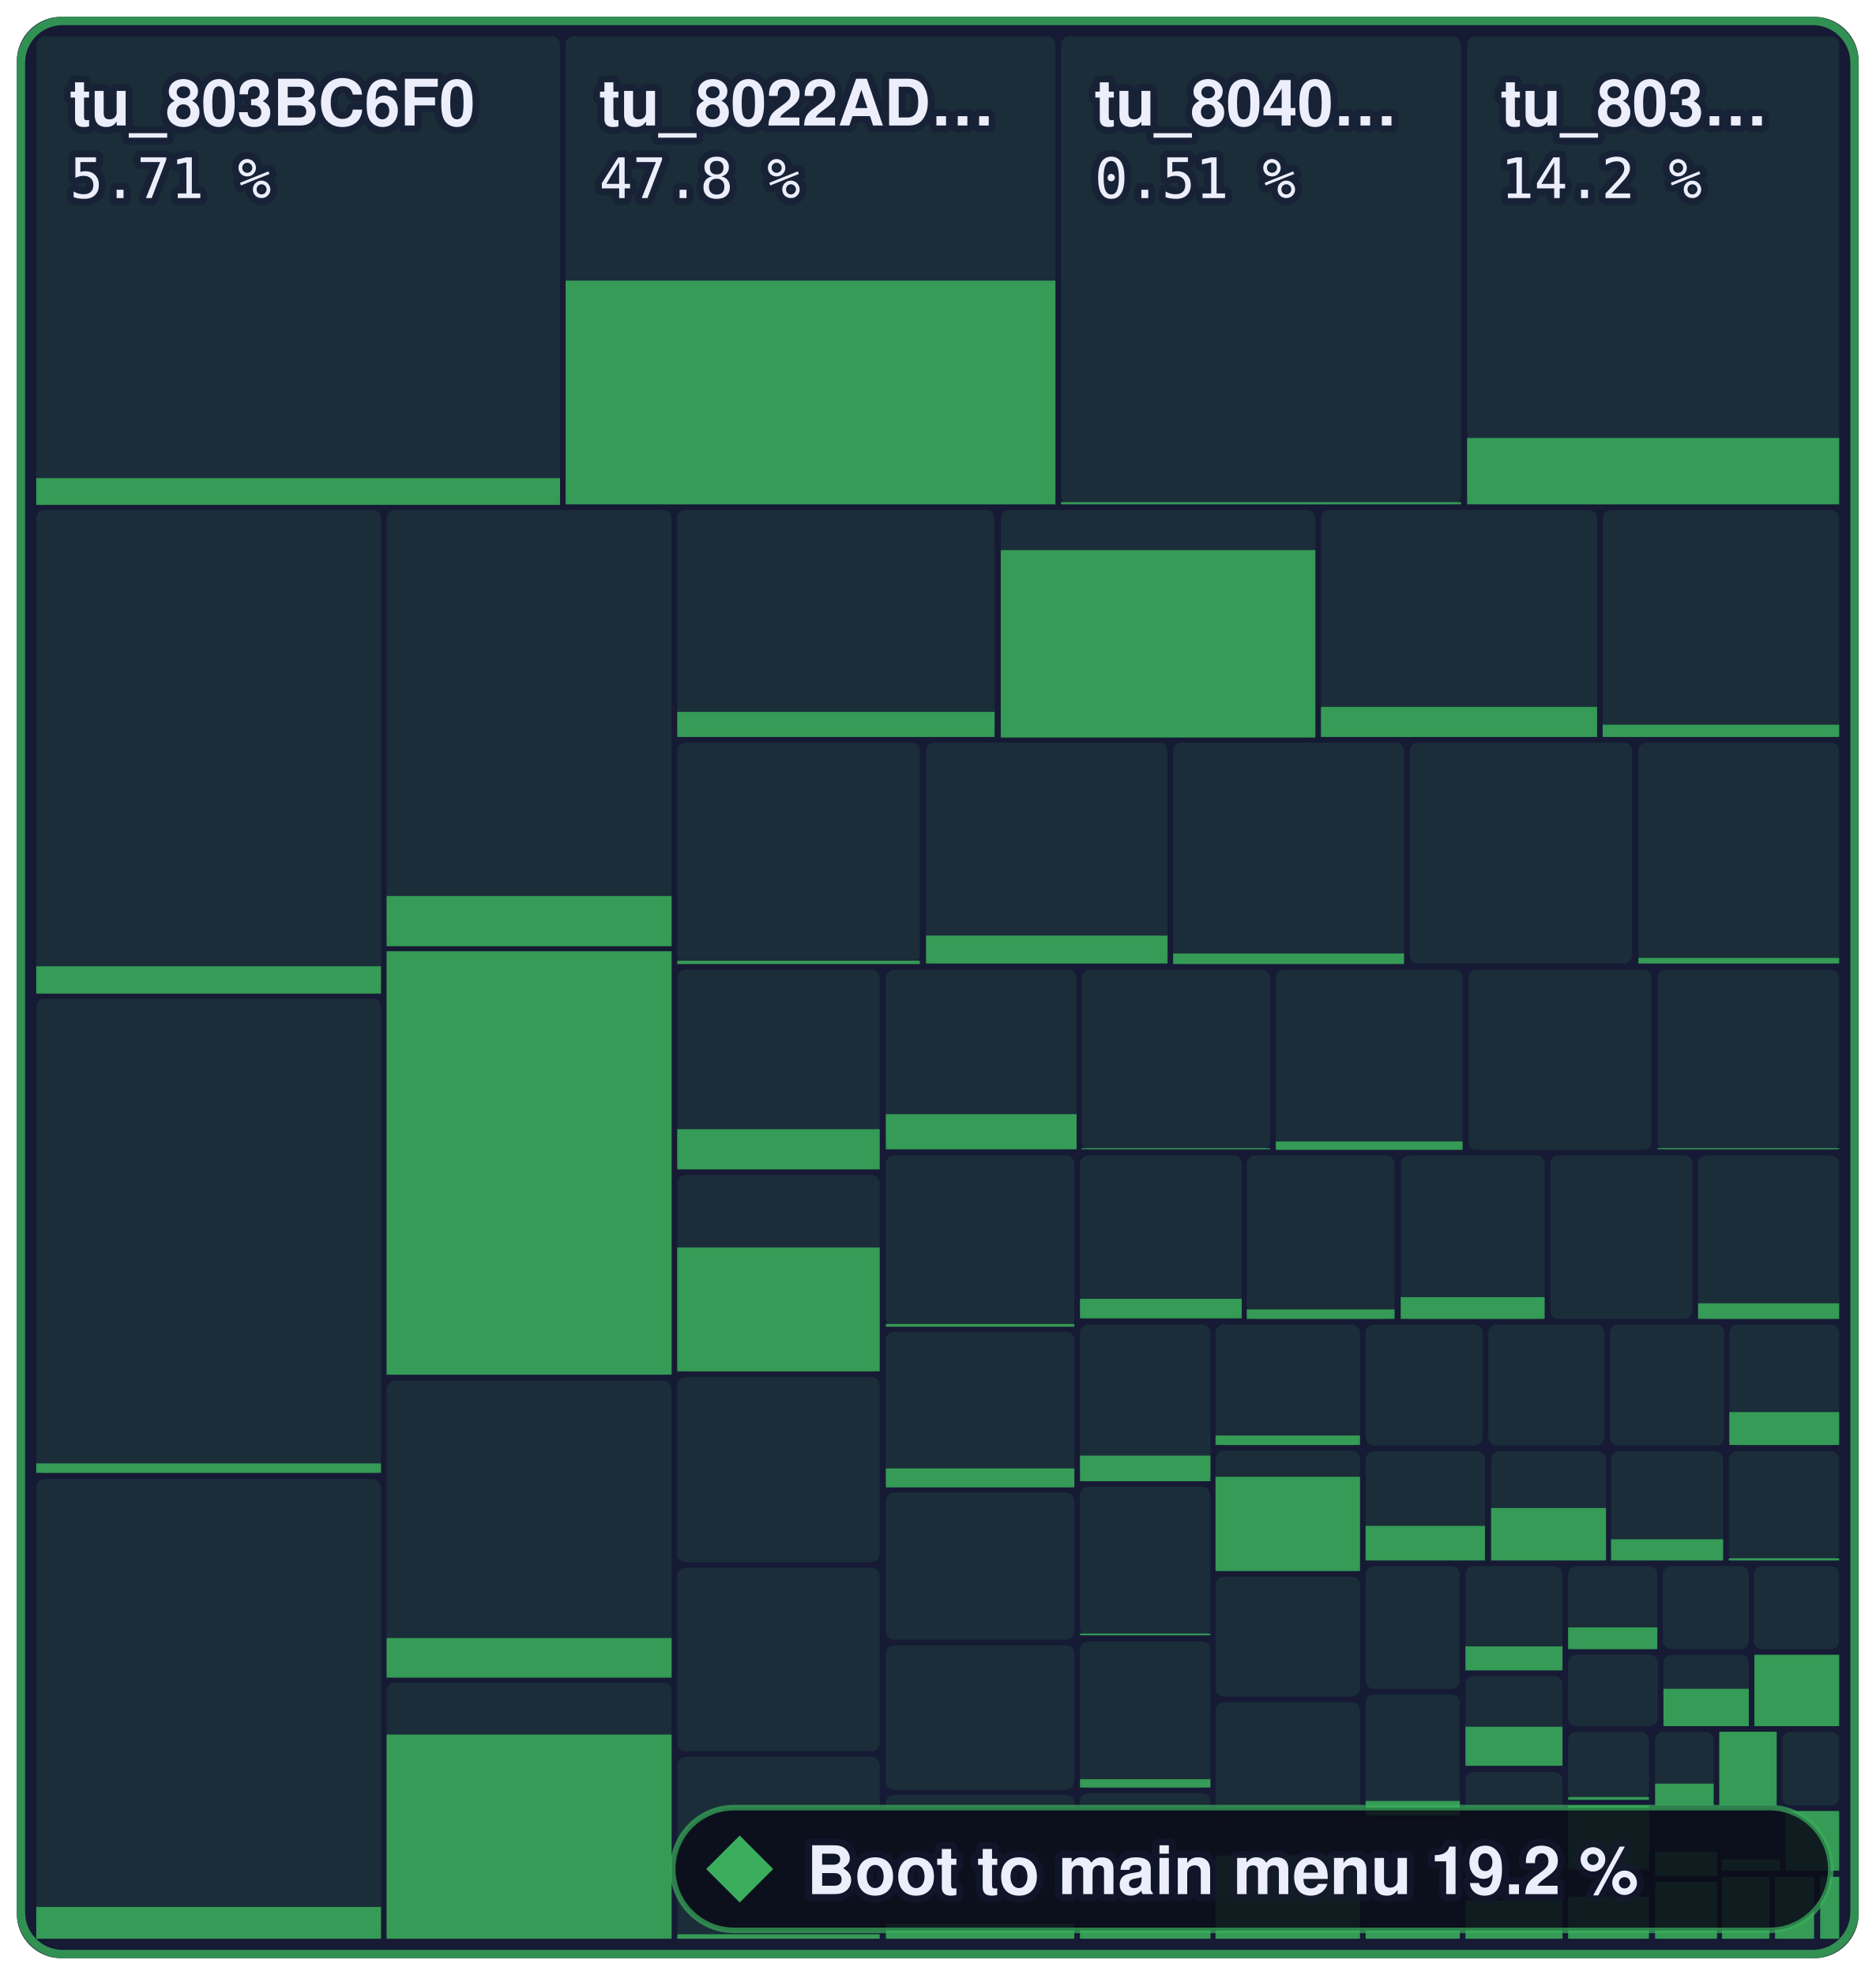
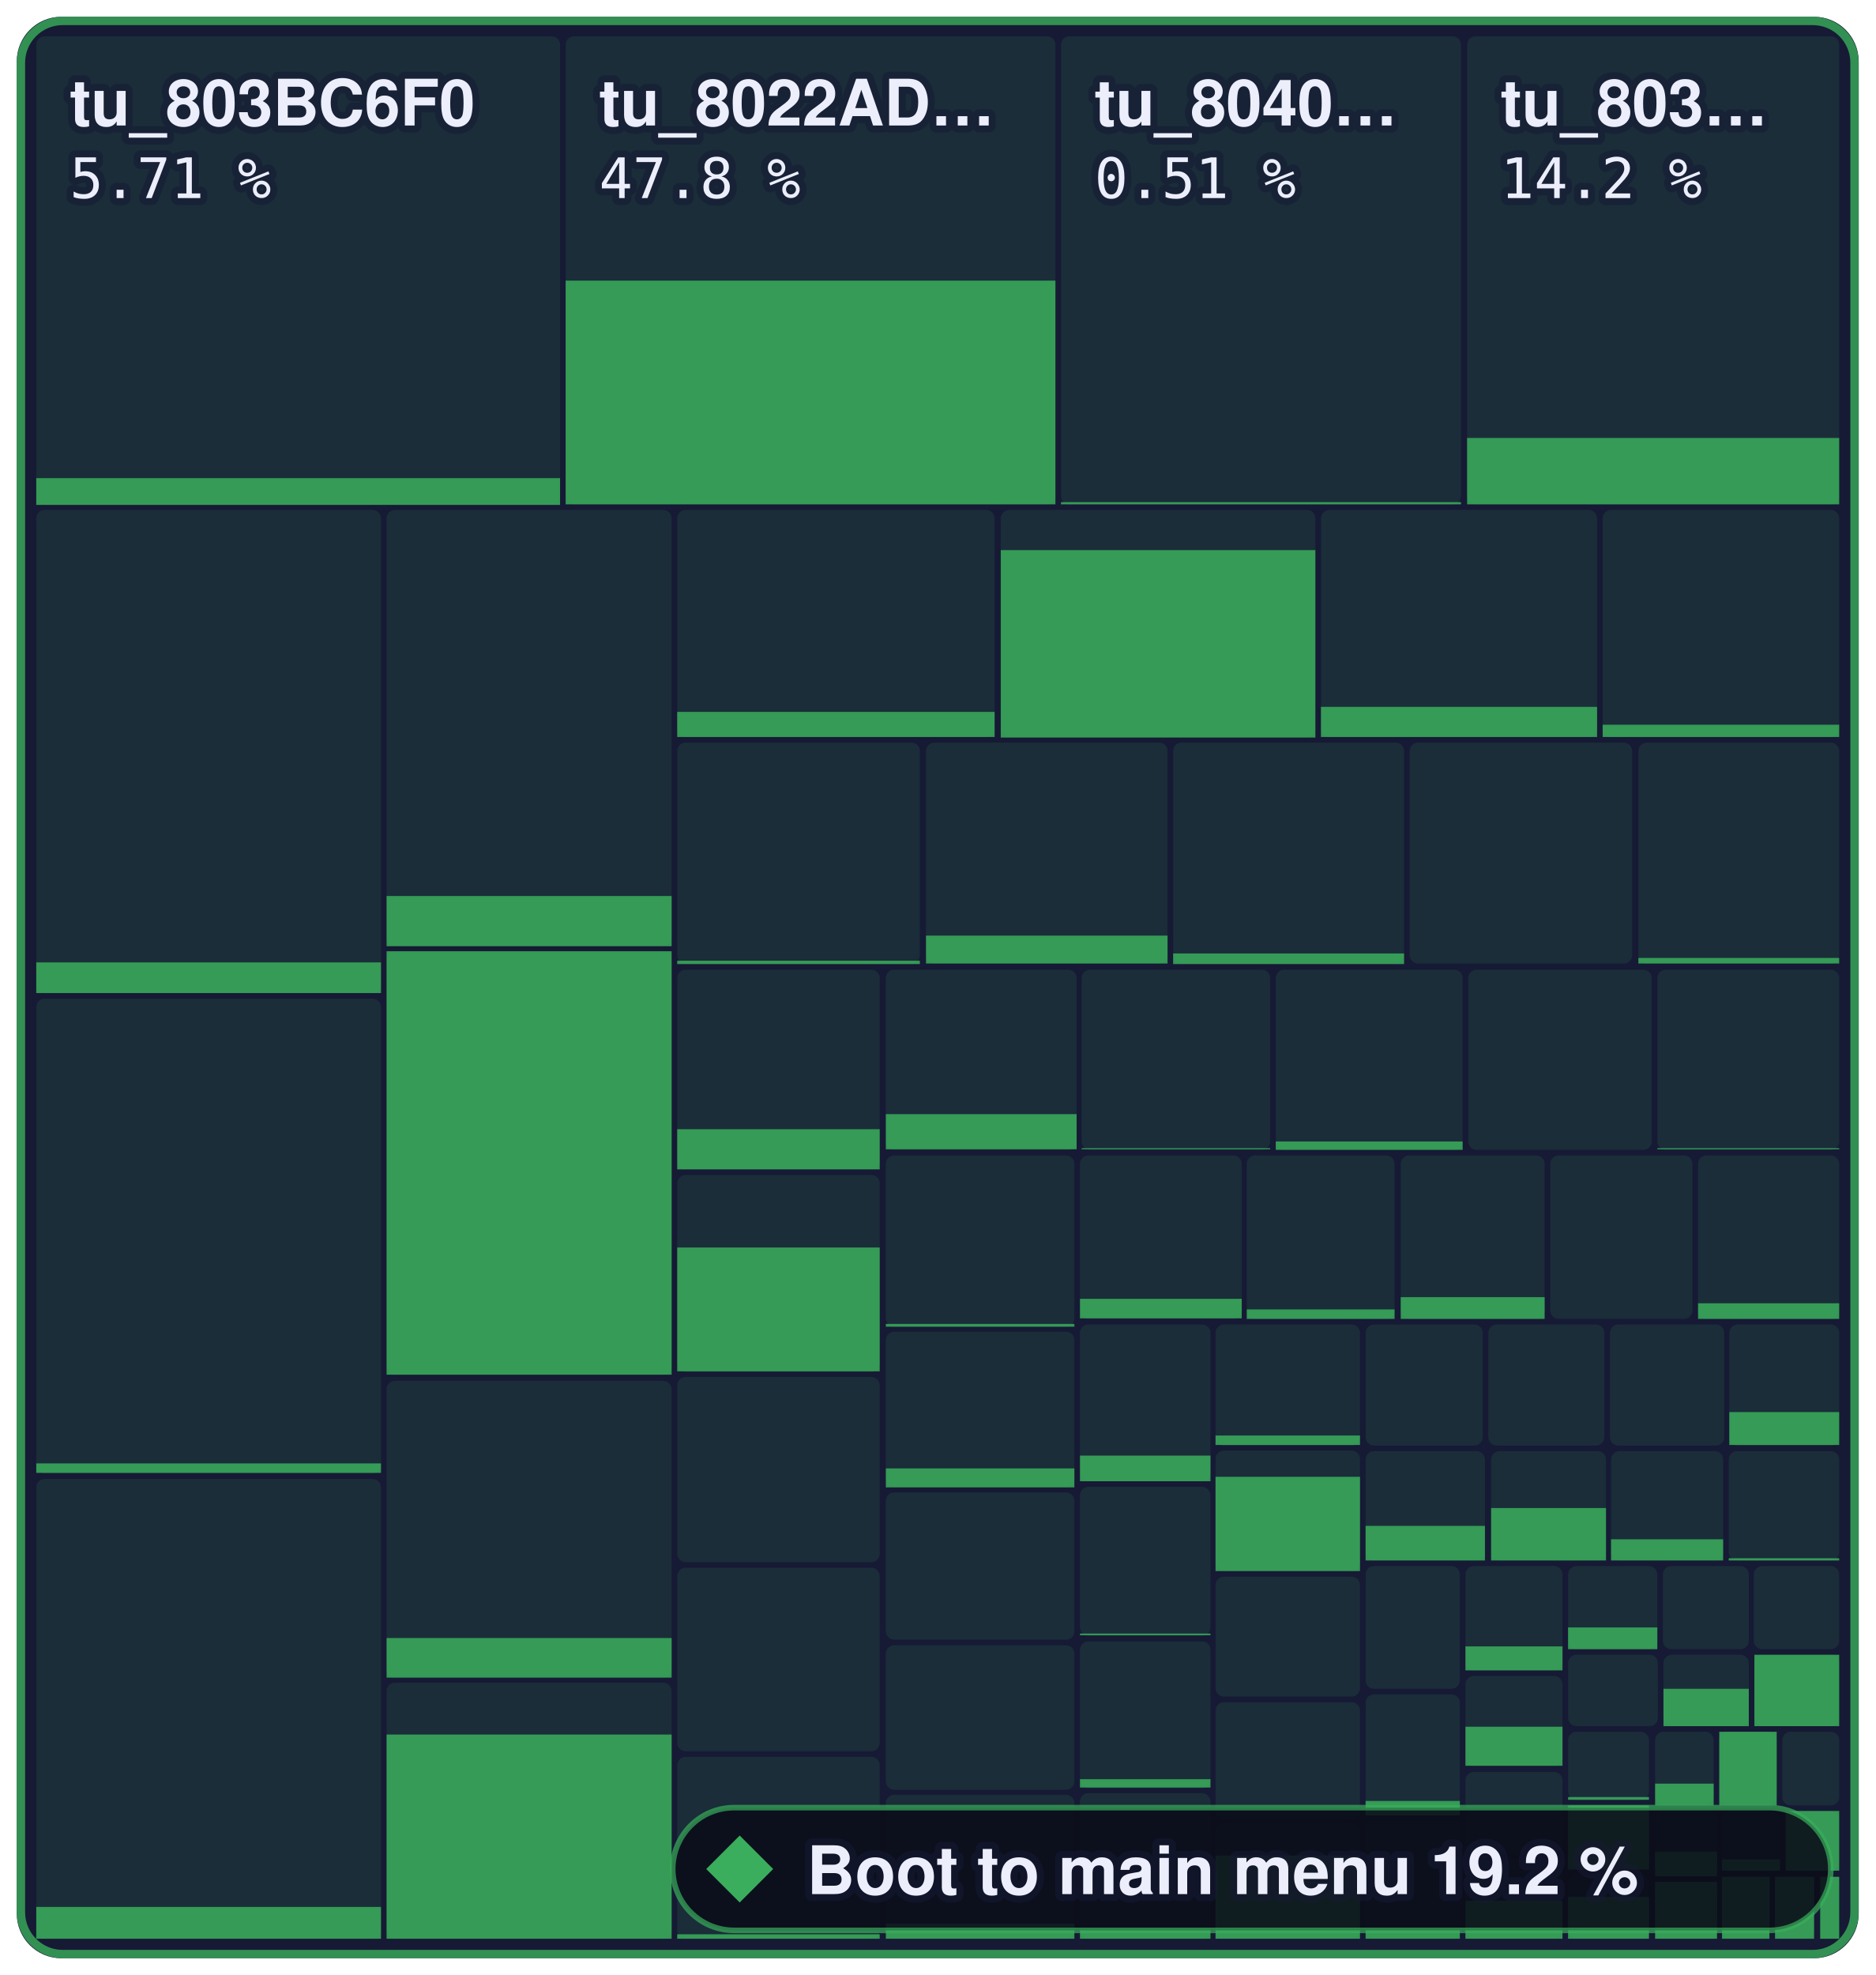
- <svg xmlns="http://www.w3.org/2000/svg" width="336.2" height="354" viewBox="0 0 336.2 354" role="img" aria-label="Boot to main menu: 19.2 % of 1,258,252 bytes of code matched, 1,423 of 2,394 functions">
+ <svg xmlns="http://www.w3.org/2000/svg" width="336.2" height="354" viewBox="0 0 336.2 354" role="img" aria-label="Boot to main menu: 19.2 % of 1,258,252 bytes of code matched, 1,424 of 2,394 functions">
  <style>text { font-family: -apple-system, BlinkMacSystemFont, 'Segoe UI', Helvetica, Arial, sans-serif; } .mono { font-family: ui-monospace, SFMono-Regular, 'SF Mono', Menlo, Consolas, monospace; } text { paint-order: stroke; stroke: #161a34; stroke-opacity: 0.55; stroke-width: 2.5px; stroke-linejoin: round; } .rise { transform-box: fill-box; transform-origin: 50% 100%; animation: rise 1.6s cubic-bezier(.2,.8,.2,1) .2s both; } @keyframes rise { from { transform: scaleY(0); } } @media (prefers-reduced-motion: reduce) { * { animation: none !important; } }</style>
  <rect x="3" y="3" width="330.2" height="348" rx="8" fill="#161a34" />
  <rect x="6.5" y="6.5" width="93.9" height="83.9" rx="1.5" fill="#3aae5c" fill-opacity="0.13" />
  <rect class="rise" x="6.5" y="85.7" width="93.9" height="4.8" fill="#3aae5c" fill-opacity="0.85" />
  <rect x="101.4" y="6.5" width="87.8" height="83.9" rx="1.5" fill="#3aae5c" fill-opacity="0.13" />
  <rect class="rise" x="101.4" y="50.3" width="87.8" height="40.1" fill="#3aae5c" fill-opacity="0.85" />
  <rect x="190.2" y="6.5" width="71.7" height="83.9" rx="1.5" fill="#3aae5c" fill-opacity="0.13" />
  <rect class="rise" x="190.2" y="90.0" width="71.7" height="0.4" fill="#3aae5c" fill-opacity="0.85" />
  <rect x="263.0" y="6.5" width="66.7" height="83.9" rx="1.5" fill="#3aae5c" fill-opacity="0.13" />
  <rect class="rise" x="263.0" y="78.5" width="66.7" height="11.9" fill="#3aae5c" fill-opacity="0.85" />
  <rect x="6.5" y="91.4" width="61.8" height="86.6" rx="1.5" fill="#3aae5c" fill-opacity="0.13" />
-   <rect class="rise" x="6.5" y="173.2" width="61.8" height="4.9" fill="#3aae5c" fill-opacity="0.85" />
+   <rect class="rise" x="6.5" y="172.5" width="61.8" height="5.5" fill="#3aae5c" fill-opacity="0.85" />
  <rect x="6.5" y="179.0" width="61.8" height="85.1" rx="1.5" fill="#3aae5c" fill-opacity="0.13" />
  <rect class="rise" x="6.5" y="262.3" width="61.8" height="1.7" fill="#3aae5c" fill-opacity="0.85" />
  <rect x="6.5" y="265.1" width="61.8" height="82.4" rx="1.5" fill="#3aae5c" fill-opacity="0.13" />
  <rect class="rise" x="6.5" y="341.8" width="61.8" height="5.7" fill="#3aae5c" fill-opacity="0.85" />
  <rect x="69.3" y="91.4" width="51.1" height="78.1" rx="1.5" fill="#3aae5c" fill-opacity="0.13" />
  <rect class="rise" x="69.3" y="160.6" width="51.1" height="9.0" fill="#3aae5c" fill-opacity="0.85" />
  <rect x="69.3" y="170.5" width="51.1" height="75.9" rx="1.5" fill="#3aae5c" fill-opacity="0.13" />
  <rect class="rise" x="69.3" y="170.5" width="51.1" height="75.9" fill="#3aae5c" fill-opacity="0.85" />
  <rect x="69.3" y="247.5" width="51.1" height="53.2" rx="1.5" fill="#3aae5c" fill-opacity="0.13" />
  <rect class="rise" x="69.3" y="293.6" width="51.1" height="7.1" fill="#3aae5c" fill-opacity="0.85" />
  <rect x="69.3" y="301.6" width="51.1" height="45.9" rx="1.5" fill="#3aae5c" fill-opacity="0.13" />
  <rect class="rise" x="69.3" y="310.9" width="51.1" height="36.6" fill="#3aae5c" fill-opacity="0.85" />
  <rect x="121.4" y="91.4" width="56.9" height="40.7" rx="1.5" fill="#3aae5c" fill-opacity="0.13" />
  <rect class="rise" x="121.4" y="127.6" width="56.9" height="4.5" fill="#3aae5c" fill-opacity="0.85" />
  <rect x="179.4" y="91.4" width="56.4" height="40.7" rx="1.5" fill="#3aae5c" fill-opacity="0.13" />
  <rect class="rise" x="179.4" y="98.6" width="56.4" height="33.6" fill="#3aae5c" fill-opacity="0.85" />
  <rect x="236.8" y="91.4" width="49.5" height="40.7" rx="1.5" fill="#3aae5c" fill-opacity="0.13" />
  <rect class="rise" x="236.8" y="126.7" width="49.5" height="5.4" fill="#3aae5c" fill-opacity="0.85" />
  <rect x="287.3" y="91.4" width="42.4" height="40.7" rx="1.5" fill="#3aae5c" fill-opacity="0.13" />
  <rect class="rise" x="287.3" y="129.9" width="42.4" height="2.2" fill="#3aae5c" fill-opacity="0.85" />
  <rect x="121.4" y="133.1" width="43.5" height="39.6" rx="1.5" fill="#3aae5c" fill-opacity="0.13" />
  <rect class="rise" x="121.4" y="172.2" width="43.5" height="0.6" fill="#3aae5c" fill-opacity="0.85" />
  <rect x="166.0" y="133.1" width="43.3" height="39.6" rx="1.5" fill="#3aae5c" fill-opacity="0.13" />
  <rect class="rise" x="166.0" y="167.7" width="43.3" height="5.0" fill="#3aae5c" fill-opacity="0.85" />
  <rect x="210.3" y="133.1" width="41.4" height="39.6" rx="1.5" fill="#3aae5c" fill-opacity="0.13" />
  <rect class="rise" x="210.3" y="170.9" width="41.4" height="1.9" fill="#3aae5c" fill-opacity="0.85" />
  <rect x="252.7" y="133.1" width="39.9" height="39.6" rx="1.5" fill="#3aae5c" fill-opacity="0.13" />
  <rect x="293.7" y="133.1" width="36.0" height="39.6" rx="1.5" fill="#3aae5c" fill-opacity="0.13" />
  <rect class="rise" x="293.7" y="171.7" width="36.0" height="1.0" fill="#3aae5c" fill-opacity="0.85" />
  <rect x="121.4" y="173.8" width="36.3" height="35.8" rx="1.5" fill="#3aae5c" fill-opacity="0.13" />
  <rect class="rise" x="121.4" y="202.4" width="36.3" height="7.2" fill="#3aae5c" fill-opacity="0.85" />
  <rect x="121.4" y="210.6" width="36.3" height="35.3" rx="1.5" fill="#3aae5c" fill-opacity="0.13" />
  <rect class="rise" x="121.4" y="223.6" width="36.3" height="22.2" fill="#3aae5c" fill-opacity="0.85" />
  <rect x="121.4" y="246.8" width="36.3" height="33.2" rx="1.5" fill="#3aae5c" fill-opacity="0.13" />
  <rect x="121.4" y="281.0" width="36.3" height="32.9" rx="1.5" fill="#3aae5c" fill-opacity="0.13" />
  <rect x="121.4" y="314.9" width="36.3" height="32.6" rx="1.5" fill="#3aae5c" fill-opacity="0.13" />
  <rect class="rise" x="121.4" y="346.7" width="36.3" height="0.8" fill="#3aae5c" fill-opacity="0.85" />
  <rect x="158.8" y="173.8" width="34.2" height="32.3" rx="1.5" fill="#3aae5c" fill-opacity="0.13" />
  <rect class="rise" x="158.8" y="199.7" width="34.2" height="6.3" fill="#3aae5c" fill-opacity="0.85" />
  <rect x="193.9" y="173.8" width="33.8" height="32.3" rx="1.5" fill="#3aae5c" fill-opacity="0.13" />
  <rect class="rise" x="193.9" y="205.8" width="33.8" height="0.2" fill="#3aae5c" fill-opacity="0.85" />
  <rect x="228.7" y="173.8" width="33.5" height="32.3" rx="1.5" fill="#3aae5c" fill-opacity="0.13" />
  <rect class="rise" x="228.7" y="204.6" width="33.5" height="1.5" fill="#3aae5c" fill-opacity="0.85" />
  <rect x="263.2" y="173.8" width="32.9" height="32.3" rx="1.5" fill="#3aae5c" fill-opacity="0.13" />
  <rect x="297.1" y="173.8" width="32.6" height="32.3" rx="1.5" fill="#3aae5c" fill-opacity="0.13" />
  <rect class="rise" x="297.1" y="205.8" width="32.6" height="0.2" fill="#3aae5c" fill-opacity="0.85" />
  <rect x="158.8" y="207.1" width="33.8" height="30.7" rx="1.5" fill="#3aae5c" fill-opacity="0.13" />
  <rect class="rise" x="158.8" y="237.3" width="33.8" height="0.5" fill="#3aae5c" fill-opacity="0.85" />
  <rect x="158.8" y="238.7" width="33.8" height="27.8" rx="1.5" fill="#3aae5c" fill-opacity="0.13" />
  <rect class="rise" x="158.8" y="263.2" width="33.8" height="3.4" fill="#3aae5c" fill-opacity="0.85" />
  <rect x="158.8" y="267.5" width="33.8" height="26.4" rx="1.5" fill="#3aae5c" fill-opacity="0.13" />
  <rect x="158.8" y="294.9" width="33.8" height="25.9" rx="1.5" fill="#3aae5c" fill-opacity="0.13" />
  <rect x="158.8" y="321.7" width="33.8" height="25.8" rx="1.5" fill="#3aae5c" fill-opacity="0.13" />
  <rect class="rise" x="158.8" y="344.8" width="33.8" height="2.7" fill="#3aae5c" fill-opacity="0.85" />
  <rect x="193.6" y="207.1" width="29.0" height="29.3" rx="1.5" fill="#3aae5c" fill-opacity="0.13" />
  <rect class="rise" x="193.6" y="232.8" width="29.0" height="3.5" fill="#3aae5c" fill-opacity="0.85" />
  <rect x="223.5" y="207.1" width="26.5" height="29.3" rx="1.5" fill="#3aae5c" fill-opacity="0.13" />
  <rect class="rise" x="223.5" y="234.7" width="26.5" height="1.7" fill="#3aae5c" fill-opacity="0.85" />
  <rect x="251.1" y="207.1" width="25.8" height="29.3" rx="1.5" fill="#3aae5c" fill-opacity="0.13" />
  <rect class="rise" x="251.1" y="232.5" width="25.8" height="3.9" fill="#3aae5c" fill-opacity="0.85" />
  <rect x="277.9" y="207.1" width="25.5" height="29.3" rx="1.5" fill="#3aae5c" fill-opacity="0.13" />
  <rect x="304.4" y="207.1" width="25.3" height="29.3" rx="1.5" fill="#3aae5c" fill-opacity="0.13" />
  <rect class="rise" x="304.4" y="233.6" width="25.3" height="2.8" fill="#3aae5c" fill-opacity="0.85" />
  <rect x="193.6" y="237.4" width="23.4" height="28.1" rx="1.5" fill="#3aae5c" fill-opacity="0.13" />
  <rect class="rise" x="193.6" y="260.9" width="23.4" height="4.6" fill="#3aae5c" fill-opacity="0.85" />
  <rect x="193.6" y="266.5" width="23.4" height="26.7" rx="1.5" fill="#3aae5c" fill-opacity="0.13" />
  <rect class="rise" x="193.6" y="292.8" width="23.4" height="0.3" fill="#3aae5c" fill-opacity="0.85" />
  <rect x="193.6" y="294.2" width="23.4" height="26.3" rx="1.5" fill="#3aae5c" fill-opacity="0.13" />
  <rect class="rise" x="193.6" y="318.9" width="23.4" height="1.5" fill="#3aae5c" fill-opacity="0.85" />
  <rect x="193.6" y="321.4" width="23.4" height="26.1" rx="1.5" fill="#3aae5c" fill-opacity="0.13" />
  <rect class="rise" x="193.6" y="345.6" width="23.4" height="1.9" fill="#3aae5c" fill-opacity="0.85" />
  <rect x="217.9" y="237.4" width="25.9" height="21.7" rx="1.5" fill="#3aae5c" fill-opacity="0.13" />
  <rect class="rise" x="217.9" y="257.3" width="25.9" height="1.7" fill="#3aae5c" fill-opacity="0.85" />
  <rect x="217.9" y="260.0" width="25.9" height="21.6" rx="1.5" fill="#3aae5c" fill-opacity="0.13" />
  <rect class="rise" x="217.9" y="264.7" width="25.9" height="16.9" fill="#3aae5c" fill-opacity="0.85" />
  <rect x="217.9" y="282.6" width="25.9" height="21.5" rx="1.5" fill="#3aae5c" fill-opacity="0.13" />
  <rect x="217.9" y="305.1" width="25.9" height="20.8" rx="1.5" fill="#3aae5c" fill-opacity="0.13" />
  <rect x="217.9" y="326.9" width="25.9" height="20.6" rx="1.5" fill="#3aae5c" fill-opacity="0.13" />
  <rect class="rise" x="217.9" y="332.6" width="25.9" height="14.9" fill="#3aae5c" fill-opacity="0.85" />
  <rect x="244.8" y="237.4" width="21.0" height="21.7" rx="1.5" fill="#3aae5c" fill-opacity="0.13" />
  <rect x="266.8" y="237.4" width="20.8" height="21.7" rx="1.5" fill="#3aae5c" fill-opacity="0.13" />
  <rect x="288.6" y="237.4" width="20.5" height="21.7" rx="1.5" fill="#3aae5c" fill-opacity="0.13" />
  <rect x="310.0" y="237.4" width="19.7" height="21.7" rx="1.5" fill="#3aae5c" fill-opacity="0.13" />
  <rect class="rise" x="310.0" y="253.1" width="19.7" height="5.9" fill="#3aae5c" fill-opacity="0.85" />
  <rect x="244.8" y="260.1" width="21.4" height="19.6" rx="1.5" fill="#3aae5c" fill-opacity="0.13" />
  <rect class="rise" x="244.8" y="273.5" width="21.4" height="6.2" fill="#3aae5c" fill-opacity="0.85" />
  <rect x="267.3" y="260.1" width="20.6" height="19.6" rx="1.5" fill="#3aae5c" fill-opacity="0.13" />
  <rect class="rise" x="267.3" y="270.3" width="20.6" height="9.4" fill="#3aae5c" fill-opacity="0.85" />
  <rect x="288.8" y="260.1" width="20.1" height="19.6" rx="1.5" fill="#3aae5c" fill-opacity="0.13" />
  <rect class="rise" x="288.8" y="275.9" width="20.1" height="3.8" fill="#3aae5c" fill-opacity="0.85" />
  <rect x="309.9" y="260.1" width="19.8" height="19.6" rx="1.5" fill="#3aae5c" fill-opacity="0.13" />
  <rect class="rise" x="309.9" y="279.3" width="19.8" height="0.4" fill="#3aae5c" fill-opacity="0.85" />
  <rect x="244.8" y="280.7" width="16.9" height="22.0" rx="1.5" fill="#3aae5c" fill-opacity="0.13" />
  <rect x="244.8" y="303.7" width="16.9" height="21.6" rx="1.5" fill="#3aae5c" fill-opacity="0.13" />
  <rect class="rise" x="244.8" y="322.8" width="16.9" height="2.6" fill="#3aae5c" fill-opacity="0.85" />
  <rect x="244.8" y="326.4" width="16.9" height="21.1" rx="1.5" fill="#3aae5c" fill-opacity="0.13" />
  <rect class="rise" x="244.8" y="345.9" width="16.9" height="1.6" fill="#3aae5c" fill-opacity="0.85" />
  <rect x="262.7" y="280.7" width="17.4" height="18.7" rx="1.5" fill="#3aae5c" fill-opacity="0.13" />
  <rect class="rise" x="262.7" y="295.1" width="17.4" height="4.3" fill="#3aae5c" fill-opacity="0.85" />
  <rect x="262.7" y="300.4" width="17.4" height="16.1" rx="1.5" fill="#3aae5c" fill-opacity="0.13" />
  <rect class="rise" x="262.7" y="309.5" width="17.4" height="7.0" fill="#3aae5c" fill-opacity="0.85" />
  <rect x="262.7" y="317.6" width="17.4" height="14.7" rx="1.5" fill="#3aae5c" fill-opacity="0.13" />
  <rect x="262.7" y="333.3" width="17.4" height="14.2" rx="1.5" fill="#3aae5c" fill-opacity="0.13" />
  <rect class="rise" x="262.7" y="340.7" width="17.4" height="6.8" fill="#3aae5c" fill-opacity="0.85" />
  <rect x="281.1" y="280.7" width="16.0" height="14.9" rx="1.5" fill="#3aae5c" fill-opacity="0.13" />
  <rect class="rise" x="281.1" y="291.7" width="16.0" height="3.9" fill="#3aae5c" fill-opacity="0.85" />
  <rect x="298.1" y="280.7" width="15.4" height="14.9" rx="1.5" fill="#3aae5c" fill-opacity="0.13" />
  <rect x="314.4" y="280.7" width="15.3" height="14.9" rx="1.5" fill="#3aae5c" fill-opacity="0.13" />
  <rect x="281.1" y="296.6" width="16.1" height="12.8" rx="1.5" fill="#3aae5c" fill-opacity="0.13" />
  <rect x="298.2" y="296.6" width="15.3" height="12.8" rx="1.5" fill="#3aae5c" fill-opacity="0.13" />
  <rect class="rise" x="298.2" y="302.7" width="15.3" height="6.7" fill="#3aae5c" fill-opacity="0.85" />
  <rect x="314.5" y="296.6" width="15.2" height="12.8" rx="1.5" fill="#3aae5c" fill-opacity="0.13" />
  <rect class="rise" x="314.5" y="296.6" width="15.2" height="12.8" fill="#3aae5c" fill-opacity="0.85" />
  <rect x="281.1" y="310.4" width="14.5" height="12.2" rx="1.5" fill="#3aae5c" fill-opacity="0.13" />
  <rect class="rise" x="281.1" y="322.1" width="14.5" height="0.5" fill="#3aae5c" fill-opacity="0.85" />
  <rect x="281.1" y="323.6" width="14.5" height="11.5" rx="1.5" fill="#3aae5c" fill-opacity="0.13" />
  <rect class="rise" x="281.1" y="323.6" width="14.5" height="11.5" fill="#3aae5c" fill-opacity="0.85" />
  <rect x="281.1" y="336.1" width="14.5" height="11.4" rx="1.5" fill="#3aae5c" fill-opacity="0.13" />
  <rect class="rise" x="281.1" y="340.0" width="14.5" height="7.5" fill="#3aae5c" fill-opacity="0.85" />
  <rect x="296.7" y="310.4" width="10.5" height="13.2" rx="1.5" fill="#3aae5c" fill-opacity="0.13" />
  <rect class="rise" x="296.7" y="319.7" width="10.5" height="3.9" fill="#3aae5c" fill-opacity="0.85" />
  <rect x="308.2" y="310.4" width="10.3" height="13.2" rx="1.5" fill="#3aae5c" fill-opacity="0.13" />
  <rect class="rise" x="308.2" y="310.4" width="10.3" height="13.2" fill="#3aae5c" fill-opacity="0.85" />
  <rect x="319.5" y="310.4" width="10.2" height="13.2" rx="1.5" fill="#3aae5c" fill-opacity="0.13" />
  <rect x="296.7" y="324.6" width="11.1" height="11.7" rx="1.5" fill="#3aae5c" fill-opacity="0.13" />
  <rect class="rise" x="296.7" y="331.9" width="11.1" height="4.4" fill="#3aae5c" fill-opacity="0.85" />
  <rect x="296.7" y="337.3" width="11.1" height="10.2" rx="1.5" fill="#3aae5c" fill-opacity="0.13" />
  <rect class="rise" x="296.7" y="337.3" width="11.1" height="10.2" fill="#3aae5c" fill-opacity="0.85" />
  <rect x="308.7" y="324.6" width="10.4" height="10.7" rx="1.5" fill="#3aae5c" fill-opacity="0.13" />
  <rect class="rise" x="308.7" y="333.3" width="10.4" height="2.0" fill="#3aae5c" fill-opacity="0.85" />
  <rect x="320.1" y="324.6" width="9.6" height="10.7" rx="1.5" fill="#3aae5c" fill-opacity="0.13" />
  <rect class="rise" x="320.1" y="324.6" width="9.6" height="10.7" fill="#3aae5c" fill-opacity="0.85" />
  <rect x="308.7" y="336.4" width="8.5" height="11.1" rx="1.5" fill="#3aae5c" fill-opacity="0.13" />
  <rect class="rise" x="308.7" y="336.4" width="8.5" height="11.1" fill="#3aae5c" fill-opacity="0.85" />
  <rect x="318.2" y="336.4" width="7.0" height="11.1" rx="1.5" fill="#3aae5c" fill-opacity="0.13" />
  <rect class="rise" x="318.2" y="336.4" width="7.0" height="11.1" fill="#3aae5c" fill-opacity="0.85" />
  <rect x="326.3" y="336.4" width="3.4" height="11.1" rx="0" fill="#3aae5c" fill-opacity="0.13" />
  <rect class="rise" x="326.3" y="336.4" width="3.4" height="11.1" fill="#3aae5c" fill-opacity="0.85" />
  <rect x="3.75" y="3.75" width="328.7" height="346.5" rx="7.5" fill="none" stroke="#3aae5c" stroke-opacity="0.8" stroke-width="1.5" />
  <text x="12.5" y="22.5" font-size="11.5" font-weight="600" fill="#eceefb">tu_803BC6F0</text>
  <text x="12.5" y="35.5" class="mono" font-size="10" fill="#eceefb">5.71 %</text>
  <text x="107.4" y="22.5" font-size="11.5" font-weight="600" fill="#eceefb">tu_8022AD…</text>
  <text x="107.4" y="35.5" class="mono" font-size="10" fill="#eceefb">47.8 %</text>
  <text x="196.2" y="22.5" font-size="11.5" font-weight="600" fill="#eceefb">tu_8040…</text>
  <text x="196.2" y="35.5" class="mono" font-size="10" fill="#eceefb">0.51 %</text>
  <text x="269.0" y="22.5" font-size="11.5" font-weight="600" fill="#eceefb">tu_803…</text>
  <text x="269.0" y="35.5" class="mono" font-size="10" fill="#eceefb">14.2 %</text>
  <rect x="120.6" y="324" width="207.6" height="22" rx="11" fill="#0b0d1a" fill-opacity="0.88" stroke="#3aae5c" stroke-opacity="0.7" />
  <path d="M132.6 329L138.6 335L132.6 341L126.6 335Z" fill="#3aae5c" />
  <text x="144.6" y="339.5" font-size="12" font-weight="700" fill="#eceefb">Boot to main menu 19.2 %</text>
</svg>
